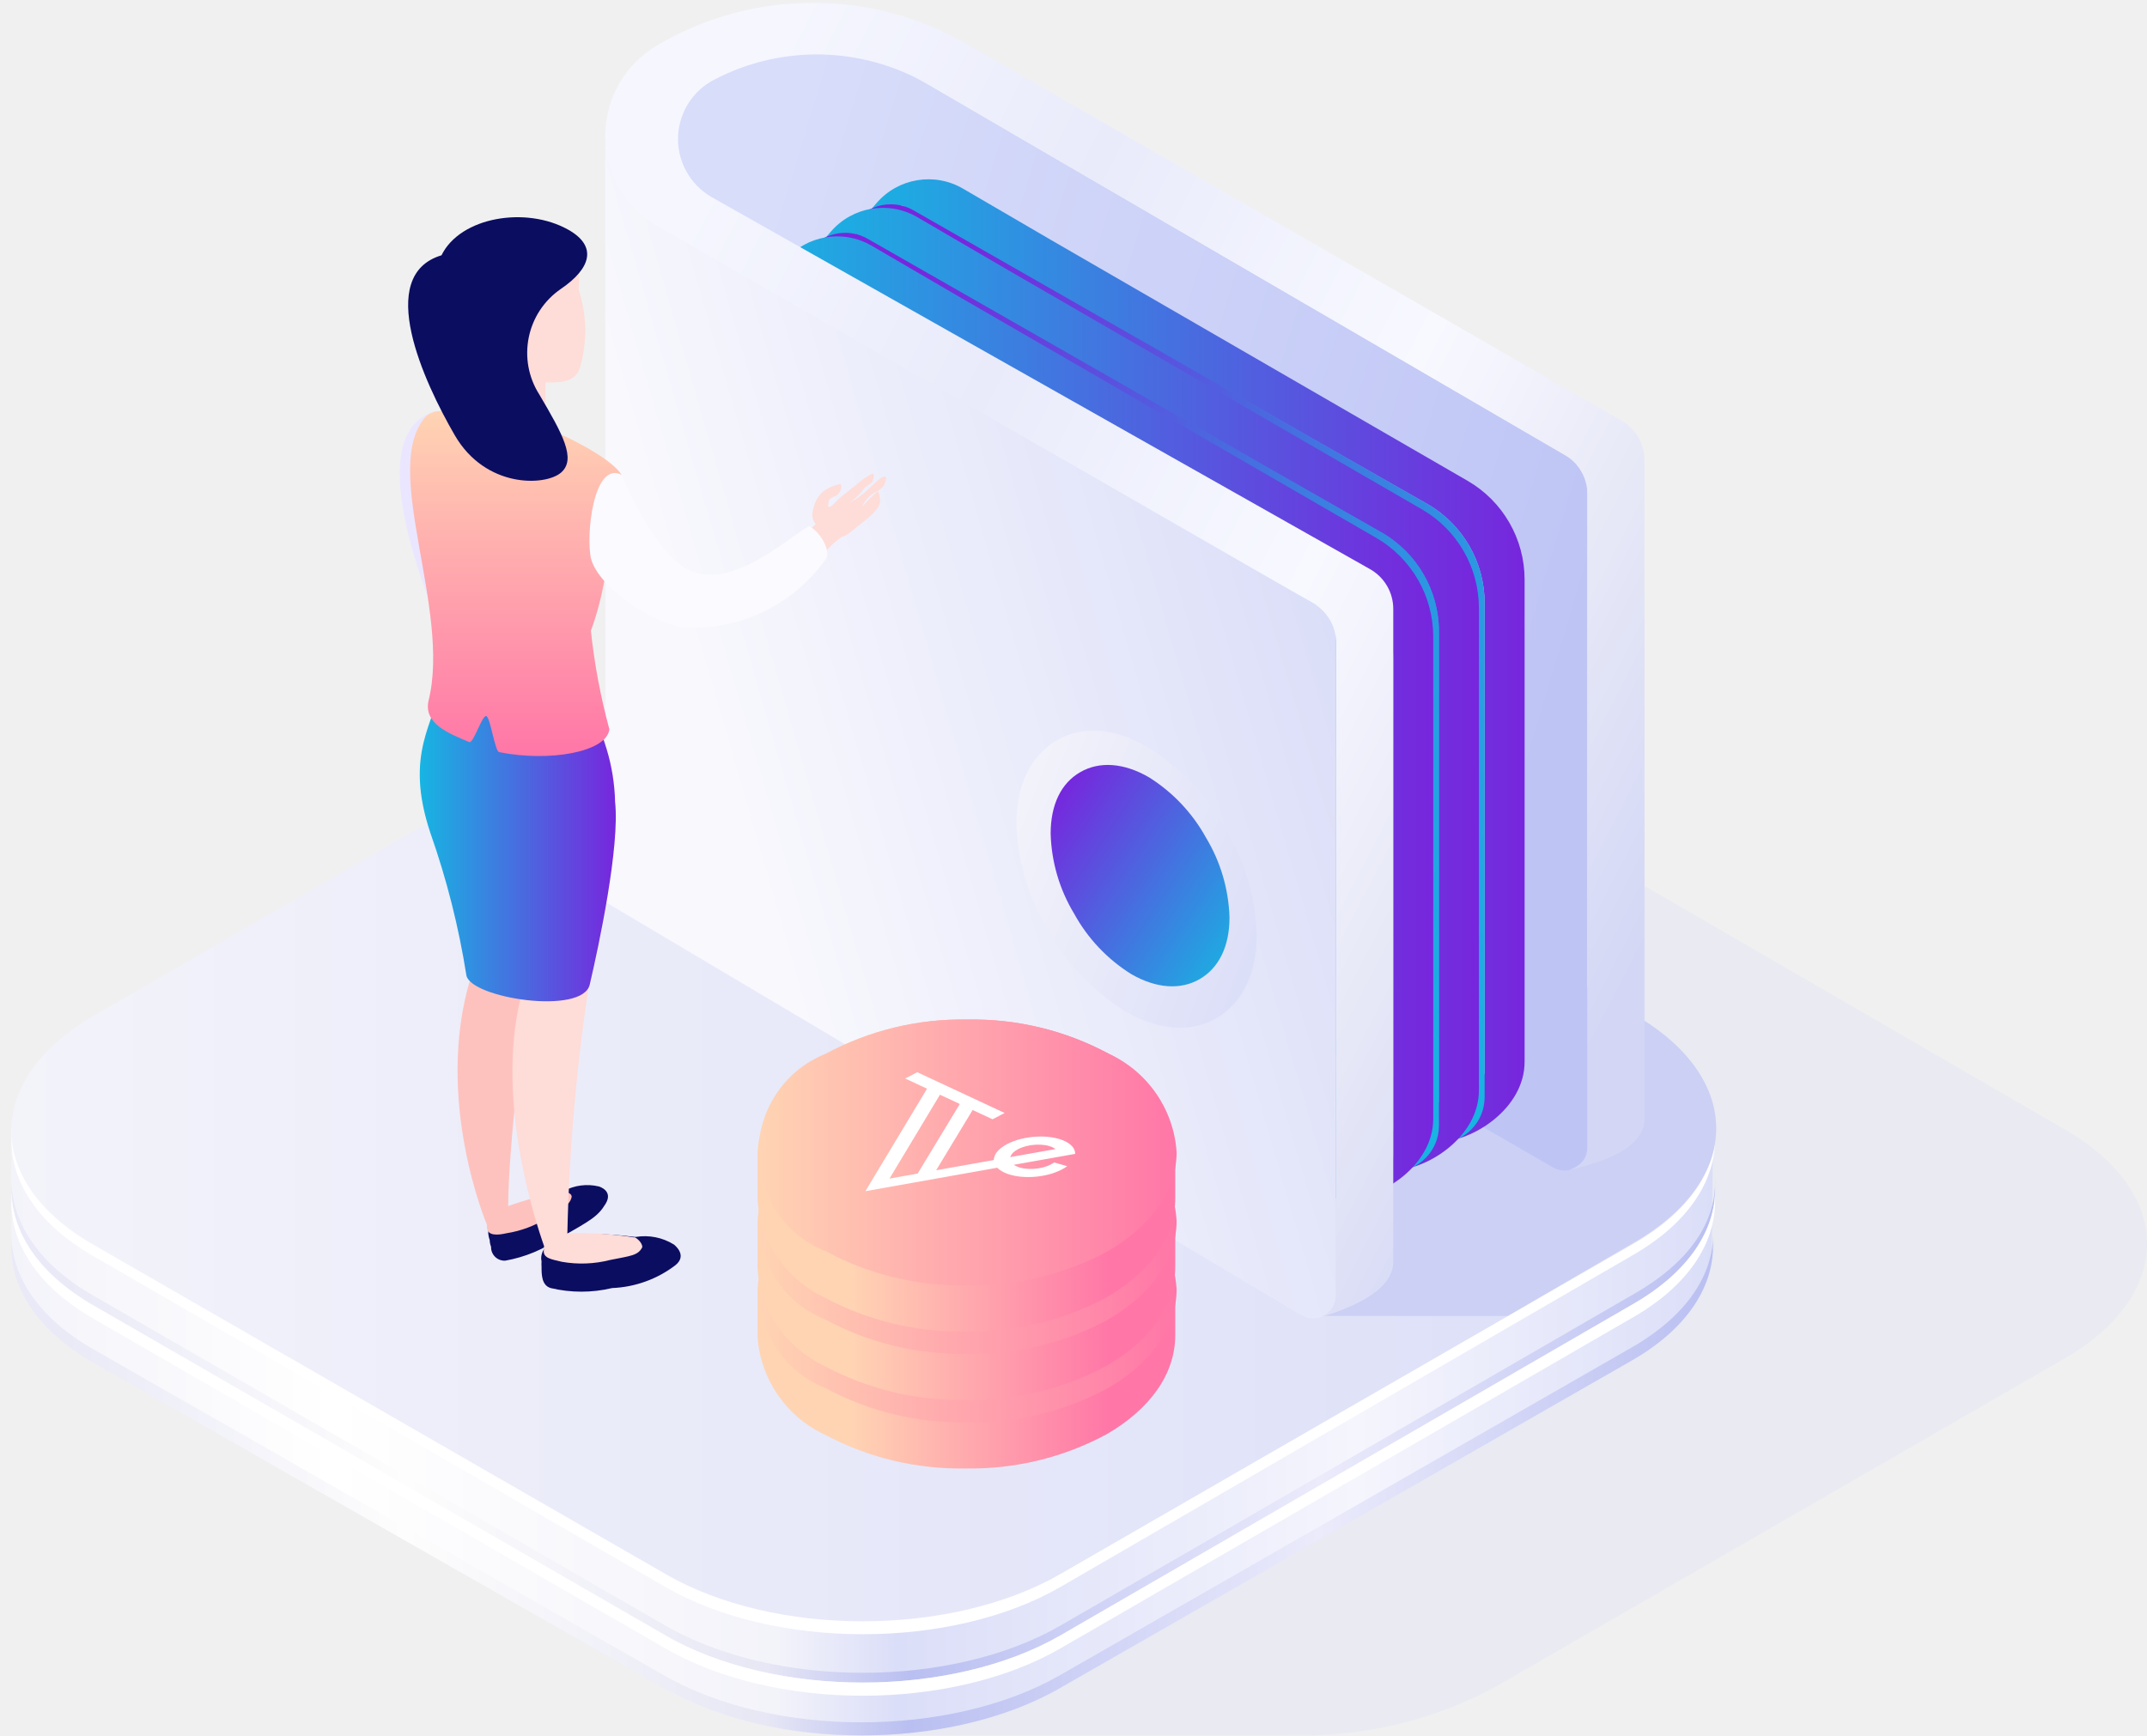
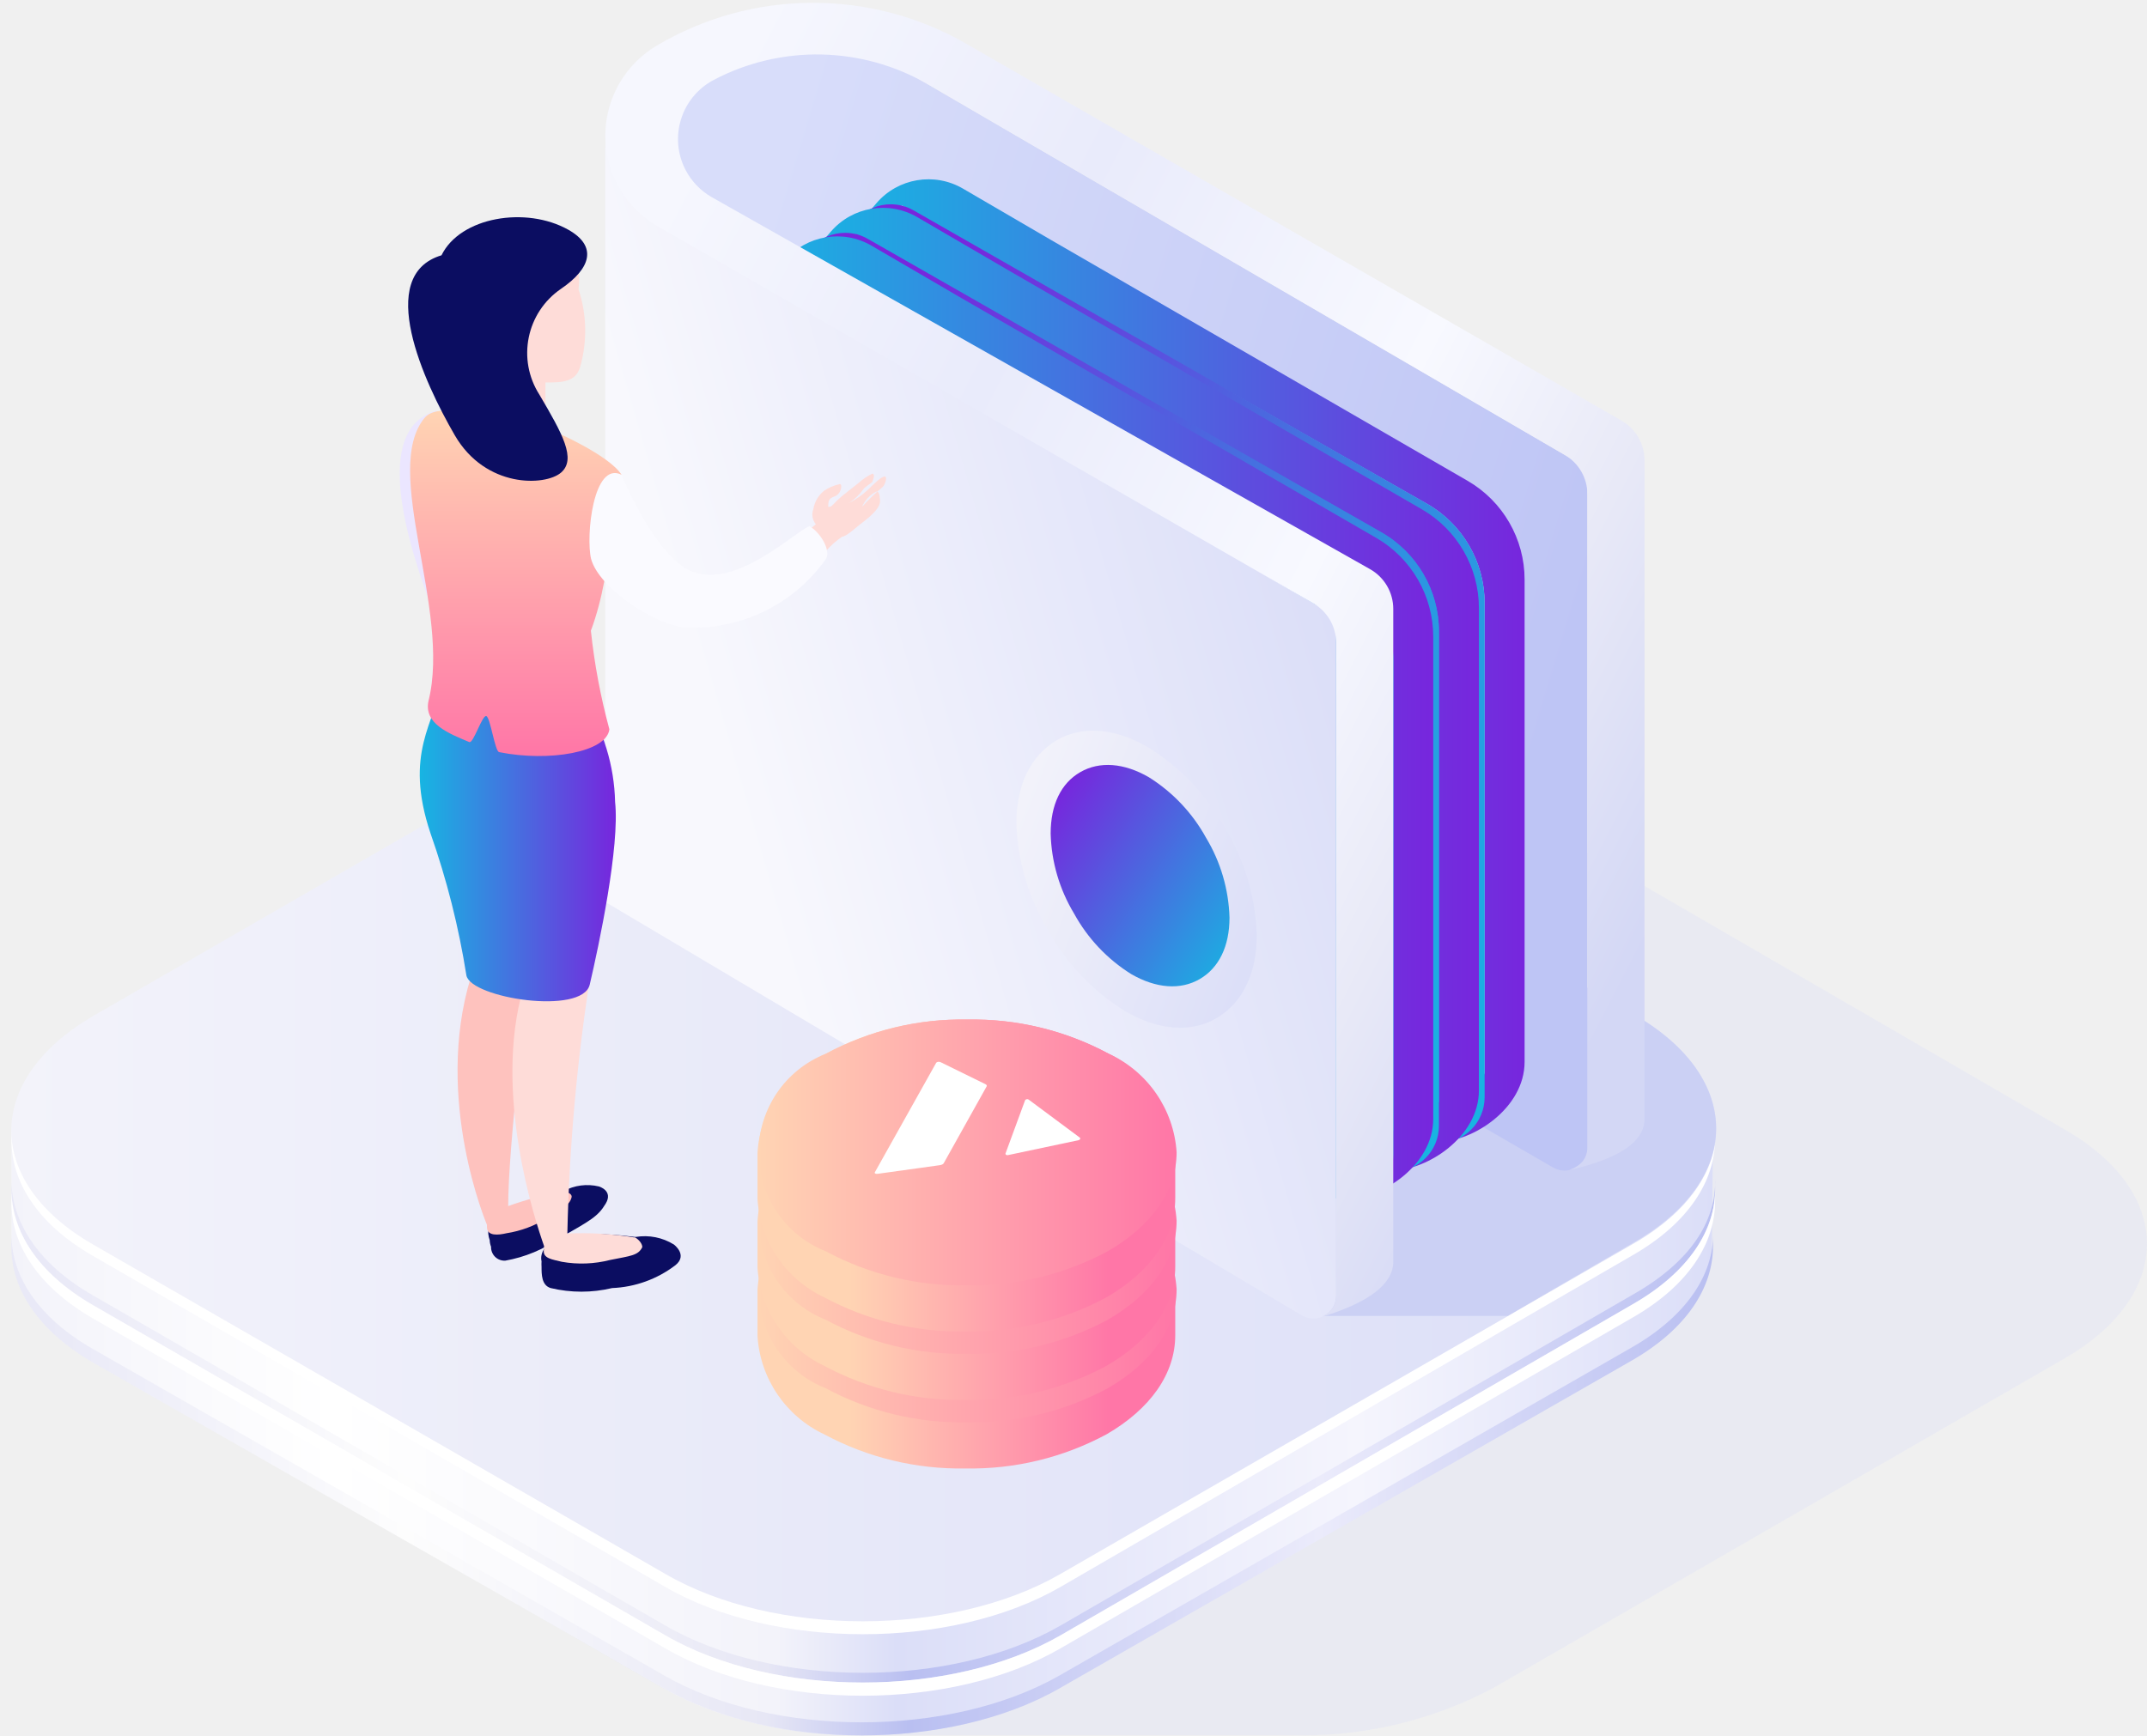
<svg xmlns="http://www.w3.org/2000/svg" width="188px" height="152px" viewBox="0 0 188 152" version="1.1">
  <defs>
    <linearGradient x1="0.013%" y1="50.006%" x2="100%" y2="50.006%" id="linearGradient-1">
      <stop stop-color="#F3F3FA" offset="0%" />
      <stop stop-color="#FFFFFF" offset="19%" />
      <stop stop-color="#F3F3FA" offset="45%" />
      <stop stop-color="#DBDEF8" offset="52%" />
      <stop stop-color="#F5F5FD" offset="79%" />
      <stop stop-color="#DBDEF8" offset="100%" />
    </linearGradient>
    <linearGradient x1="2.138%" y1="0%" x2="100%" y2="0%" id="linearGradient-2">
      <stop stop-color="#E9E9F7" offset="0%" />
      <stop stop-color="#FDFDFD" offset="21.546%" />
      <stop stop-color="#E7E7F5" offset="43.122%" />
      <stop stop-color="#B9BFF1" offset="51.7%" />
      <stop stop-color="#EBEBFB" offset="76.273%" />
      <stop stop-color="#B9BFF1" offset="100%" />
    </linearGradient>
    <linearGradient x1="0.005%" y1="49.988%" x2="99.998%" y2="49.988%" id="linearGradient-3">
      <stop stop-color="#F3F3FA" offset="0%" />
      <stop stop-color="#DBDEF8" offset="100%" />
    </linearGradient>
    <linearGradient x1="11.785%" y1="18.545%" x2="99.998%" y2="49.988%" id="linearGradient-4">
      <stop stop-color="#D8DDFA" offset="0%" />
      <stop stop-color="#BEC5F5" offset="100%" />
    </linearGradient>
    <linearGradient x1="100.002%" y1="49.994%" x2="0.009%" y2="49.994%" id="linearGradient-5">
      <stop stop-color="#7726DD" offset="0%" />
      <stop stop-color="#17B5E2" offset="100%" />
    </linearGradient>
    <linearGradient x1="0.009%" y1="49.994%" x2="102.771%" y2="89.613%" id="linearGradient-6">
      <stop stop-color="#7726DD" offset="0%" />
      <stop stop-color="#17B5E2" offset="100%" />
    </linearGradient>
    <linearGradient x1="100%" y1="44.914%" x2="28.478%" y2="80.331%" id="linearGradient-7">
      <stop stop-color="#DBDEF8" offset="0%" />
      <stop stop-color="#F8F8FD" offset="100%" />
    </linearGradient>
    <linearGradient x1="106.675%" y1="61.55%" x2="14.643%" y2="1.789%" id="linearGradient-8">
      <stop stop-color="#D3D7F5" offset="0%" />
      <stop stop-color="#E8E9F7" offset="19.58%" />
      <stop stop-color="#F8F9FF" offset="38.807%" />
      <stop stop-color="#E9EBFB" offset="69.84%" />
      <stop stop-color="#F6F7FE" offset="100%" />
    </linearGradient>
    <linearGradient x1="-3.515%" y1="24.981%" x2="103.658%" y2="75.019%" id="linearGradient-9">
      <stop stop-color="#F3F3FA" offset="0%" />
      <stop stop-color="#DBDEF8" offset="100%" />
    </linearGradient>
    <linearGradient x1="0%" y1="16.709%" x2="100%" y2="100%" id="linearGradient-10">
      <stop stop-color="#7726DD" offset="0%" />
      <stop stop-color="#17B5E2" offset="100%" />
    </linearGradient>
    <linearGradient x1="0.027%" y1="49.992%" x2="99.988%" y2="49.992%" id="linearGradient-11">
      <stop stop-color="#17B5E2" offset="0%" />
      <stop stop-color="#7726DD" offset="100%" />
    </linearGradient>
    <linearGradient x1="49.97%" y1="99.931%" x2="49.97%" y2="-0.198%" id="linearGradient-12">
      <stop stop-color="#FF76A7" offset="0%" />
      <stop stop-color="#FFD4B3" offset="100%" />
    </linearGradient>
    <linearGradient x1="100.007%" y1="50.069%" x2="-0.027%" y2="50.069%" id="linearGradient-13">
      <stop stop-color="#FF76A7" offset="15.187%" />
      <stop stop-color="#FFD4B3" offset="77.874%" />
    </linearGradient>
    <linearGradient x1="100.007%" y1="50.069%" x2="-0.027%" y2="50.069%" id="linearGradient-14">
      <stop stop-color="#FF76A7" offset="0%" />
      <stop stop-color="#FFD4B3" offset="100%" />
    </linearGradient>
  </defs>
  <g id="Export" stroke="none" stroke-width="1" fill="none" fill-rule="evenodd">
    <g transform="translate(-287, -88)" id="ic_illustration_wallet">
      <g transform="translate(287, 88)">
        <path d="M8.159,99.095 L58.216,70.156 C63.669,67.254 69.785,65.829 75.958,66.025 L113.236,66.025 C119.377,65.793 125.472,67.169 130.919,70.017 L180.876,98.975 C190.385,104.484 190.365,113.405 180.876,118.933 L130.759,147.852 C125.311,150.748 119.203,152.172 113.037,151.983 L75.759,151.983 C69.602,152.168 63.503,150.752 58.056,147.872 L8.119,119.053 C-1.39,113.505 -1.37,104.584 8.159,99.095 Z" id="Shadow" fill="#DBDEF8" opacity="0.3" />
        <g id="Base" transform="translate(0, 55)">
          <path d="M150,44.096 C150,40.462 147.664,36.849 142.873,34.115 L92.827,5.11 C83.305,-0.38 67.834,-0.36 58.292,5.11 L8.167,34.115 C3.336,36.889 1,40.542 1,44.215 L1,53.897 C1,57.55 3.316,61.223 8.127,64.058 L58.153,92.883 C67.675,98.372 83.146,98.372 92.688,92.883 L142.734,63.918 C147.485,61.163 149.88,57.59 149.9,53.937 L150,44.096 Z" id="Path" fill="url(#linearGradient-1)" />
          <path d="M8.131,63.152 L58.19,91.768 C67.719,97.23 83.2,97.21 92.748,91.768 L142.828,63.053 C147.682,60.283 150.059,56.641 150,53 L149.999,54.148 C149.999,57.789 147.682,61.43 142.828,64.201 L92.748,92.896 C83.2,98.358 67.719,98.378 58.19,92.896 L8.131,64.34 C3.297,61.529 1,57.888 1,54.247 L1,53.119 C1,56.74 3.297,60.382 8.131,63.152 Z" id="Path" fill="url(#linearGradient-2)" />
          <path d="M8.14,53.84 L58.26,82.78 C67.8,88.3 83.3,88.28 92.86,82.78 L143,53.76 C147.86,50.96 150.24,47.28 150.181,43.6 L150.18,44.76 C150.18,48.42 147.86,52.12 143,54.92 L92.86,84 C83.3,89.52 67.8,89.52 58.26,84 L8.14,55 C3.3,52.22 1,48.54 1,44.86 L1,43.7 C1,47.38 3.3,51.06 8.14,53.84 Z" id="Path" fill="#FFFFFF" />
          <path d="M143,58.38 L92.86,87.38 C83.3,92.9 67.8,92.9 58.26,87.38 L8.14,58.46 C3.3,55.68 1,52 1,48.32 L1,49.16 C1,52.82 3.28,56.5 8.12,59.3 L58.26,88.24 C67.8,93.76 83.3,93.74 92.86,88.24 L143,59.22 C147.86,56.42 150.24,52.74 150.18,49.06 L150.18,48.22 C150.32,52 147.94,55.58 143,58.38 Z" id="Path" fill="url(#linearGradient-2)" />
          <path d="M8.14,59.32 L58.26,88.24 C67.8,93.76 83.3,93.74 92.86,88.24 L143,59.22 C147.86,56.42 150.24,52.74 150.181,49.06 L150.18,50.22 C150.18,53.9 147.86,57.58 143,60.38 L92.86,89.38 C83.3,94.9 67.8,94.92 58.26,89.38 L8.14,60.48 C3.3,57.68 1,54 1,50.34 L1,49.18 C1,52.84 3.3,56.52 8.14,59.32 Z" id="Path" fill="#FFFFFF" />
          <path d="M8.14,54 C-1.4,48.5 -1.38,39.56 8.14,34 L58.38,5 C67.94,-0.52 83.44,-0.54 92.98,5 L143.12,33.88 C152.68,39.4 152.66,48.34 143.12,53.88 L92.86,82.86 C83.3,88.38 67.8,88.4 58.26,82.86 L8.14,54 Z" id="Path" fill="url(#linearGradient-3)" />
        </g>
        <path d="M143.12,88.88 L93,59.94 C91.954,59.359 90.871,58.844 89.76,58.4 L86.22,58.4 L115.32,115.26 L132.02,115.26 L143,108.86 C152.66,103.34 152.68,94.4 143.12,88.88 Z" id="Shadow" fill="#CBD0F4" />
        <g id="Wallet" transform="translate(53, 0)">
          <path d="M86,41 L86,100.533 C86,101.638 85.105,102.533 84,102.533 C83.648,102.533 83.303,102.44 82.999,102.264 L3,56 L3,16.544 C3,11.405 6.188,6.805 11,5 L11,5 C16.063,3.101 21.711,3.578 26.384,6.298 L86,41 Z" id="Path-4" fill="url(#linearGradient-4)" />
          <g id="Group" transform="translate(13, 15)">
            <g id="Group-3" transform="translate(8, 0)">
              <path d="M10.322,1.521 L18,6 L54.506,27.112 C57.597,28.899 59.5,32.199 59.5,35.769 C59.5,49.846 59.5,63.923 59.5,78 C59.5,82.119 54.905,85 52,85 C53.289,84.296 54.622,82.296 56,79 L56,37.817 C56,34.221 54.069,30.902 50.943,29.124 L5,3 L-5.93303184e-13,6 L2.744,2.799 C4.63,0.599 7.819,0.061 10.322,1.521 Z" id="Path-5" fill="url(#linearGradient-5)" />
              <path d="M56,37.803 L56,81.107 C56,83.316 54.209,85.107 52,85.107 C51.304,85.107 50.62,84.926 50.015,84.58 L1.3500312e-13,56 L1.36779477e-13,6.893 C1.36508935e-13,4.684 1.791,2.893 4,2.893 C4.696,2.893 5.38,3.074 5.985,3.42 L50.961,29.121 C54.077,30.901 56,34.215 56,37.803 Z" id="Path-4" fill="url(#linearGradient-6)" />
            </g>
            <g id="Group-3" transform="translate(4, 2.5)">
              <path d="M10.322,1.521 L18,6 L54.506,27.112 C57.597,28.899 59.5,32.199 59.5,35.769 C59.5,49.846 59.5,63.923 59.5,78 C59.5,82.119 54.905,85 52,85 C53.289,84.296 54.622,82.296 56,79 L56,37.817 C56,34.221 54.069,30.902 50.943,29.124 L5,3 L-5.93303184e-13,6 L2.744,2.799 C4.63,0.599 7.819,0.061 10.322,1.521 Z" id="Path-5" fill="url(#linearGradient-5)" />
              <path d="M56,37.803 L56,81.107 C56,83.316 54.209,85.107 52,85.107 C51.304,85.107 50.62,84.926 50.015,84.58 L1.3500312e-13,56 L1.36779477e-13,6.893 C1.36508935e-13,4.684 1.791,2.893 4,2.893 C4.696,2.893 5.38,3.074 5.985,3.42 L50.961,29.121 C54.077,30.901 56,34.215 56,37.803 Z" id="Path-4" fill="url(#linearGradient-6)" />
            </g>
            <g id="Group-3" transform="translate(0, 5)">
              <path d="M10.322,1.521 L18,6 L54.506,27.112 C57.597,28.899 59.5,32.199 59.5,35.769 C59.5,49.846 59.5,63.923 59.5,78 C59.5,82.119 54.905,85 52,85 C53.289,84.296 54.622,82.296 56,79 L56,37.817 C56,34.221 54.069,30.902 50.943,29.124 L5,3 L-5.93303184e-13,6 L2.744,2.799 C4.63,0.599 7.819,0.061 10.322,1.521 Z" id="Path-5" fill="url(#linearGradient-5)" />
              <path d="M56,37.803 L56,81.107 C56,83.316 54.209,85.107 52,85.107 C51.304,85.107 50.62,84.926 50.015,84.58 L1.3500312e-13,56 L1.36779477e-13,6.893 C1.36508935e-13,4.684 1.791,2.893 4,2.893 C4.696,2.893 5.38,3.074 5.985,3.42 L50.961,29.121 C54.077,30.901 56,34.215 56,37.803 Z" id="Path-4" fill="url(#linearGradient-6)" />
            </g>
          </g>
          <path d="M64,54 L64,113.487 C64,114.591 63.105,115.487 62,115.487 C61.641,115.487 61.288,115.39 60.979,115.206 L0,79 L-1.77635684e-15,13.269 C-2.11246602e-15,10.525 1.036,7.881 2.901,5.868 L2.618,14.429 C2.545,16.629 3.684,18.693 5.584,19.805 L64,54 Z" id="Path-4" fill="url(#linearGradient-7)" />
          <path d="M4.5,4 L4.5,4 C12.841,-0.943 23.198,-1.009 31.602,3.826 L88.995,36.846 C90.235,37.56 91,38.882 91,40.313 C91,59.542 91,78.771 91,98 C91,100 88.784,101.5 84.353,102.499 C85.451,102.117 86,101.45 86,100.5 C86,81.433 86,62.367 86,43.3 L86,43.3 C86,41.876 85.243,40.559 84.012,39.843 L28.278,7.401 C22.506,4.041 15.41,3.889 9.5,7 L9.5,7 C6.637,8.507 5.538,12.049 7.045,14.911 C7.568,15.906 8.367,16.729 9.346,17.282 L66.968,49.852 C68.224,50.561 69,51.892 69,53.334 C69,72.389 69,91.445 69,110.5 C69,112.44 66.937,114.047 62.81,115.323 C63.603,114.871 64,114.264 64,113.5 C64,94.438 64,75.376 64,56.313 L64,56.313 C64,54.882 63.235,53.56 61.995,52.846 L4.602,19.826 C0.215,17.302 -1.295,11.7 1.229,7.313 C2.016,5.946 3.143,4.804 4.5,4 Z" id="Path-2" fill="url(#linearGradient-8)" />
          <g id="Group-5" transform="translate(36, 62)">
            <path d="M9.05941988e-14,10.09 C0.1,13.398 1.051,16.625 2.76,19.46 C4.369,22.377 6.705,24.83 9.54,26.58 C12.46,28.27 15.32,28.48 17.54,27.17 C19.76,25.86 21.05,23.3 21.05,19.93 C20.944,16.619 19.994,13.391 18.29,10.55 C16.675,7.639 14.341,5.191 11.51,3.44 C8.59,1.75 5.73,1.54 3.51,2.85 C1.29,4.16 9.05941988e-14,6.73 9.05941988e-14,10.09 Z" id="Path" fill="url(#linearGradient-9)" />
            <path d="M3,11.017 C3.065,13.488 3.772,15.901 5.05,18.017 C6.235,20.182 7.957,22.007 10.05,23.317 C12.23,24.577 14.36,24.737 16.05,23.757 C17.74,22.777 18.66,20.877 18.66,18.367 C18.588,15.895 17.878,13.484 16.6,11.367 C15.41,9.208 13.689,7.387 11.6,6.077 C9.42,4.817 7.29,4.657 5.6,5.627 C3.91,6.597 3,8.477 3,11.017 Z" id="Path" fill="url(#linearGradient-10)" />
          </g>
        </g>
        <g id="Women" transform="translate(34, 19)">
          <path d="M18.44,84.92 C17.399,84.671 16.303,84.813 15.36,85.32 C10.62,86.3 8.62,87.64 8.76,89.1 C8.781,89.277 8.821,89.452 8.88,89.62 C8.886,89.819 8.926,90.015 9,90.2 C8.988,90.531 9.116,90.851 9.352,91.083 C9.587,91.315 9.91,91.437 10.24,91.42 C11.968,91.116 13.607,90.433 15.04,89.42 C17.7,87.9 18.36,87.56 19.04,86.42 C19.72,85.28 18.44,84.92 18.44,84.92 Z" id="Path" fill="#0B0D61" />
          <path d="M15.34,85.34 C13.693,85.637 12.074,86.071 10.5,86.64 C10.5,81.42 12.06,68.94 12.24,66.94 C12.24,66.94 8.64,65.26 7.22,66.62 C3.96,77.3 8.64,88.28 8.64,88.28 C8.64,88.28 8.64,88.42 8.64,88.48 C8.64,89.3 9.66,89.18 10.34,89.02 C11.613,88.823 12.831,88.367 13.92,87.68 C15.1,86.96 15.92,86.58 16.06,85.82 C16.06,85.58 15.76,85.42 15.34,85.34 Z" id="Path" fill="#FEC2BE" />
          <path d="M25,90 C24.009,89.388 22.83,89.153 21.68,89.34 L21.58,89.34 C16.34,88.68 13.8,89.34 13.42,90.92 C13.379,91.104 13.379,91.296 13.42,91.48 C13.409,91.64 13.409,91.8 13.42,91.96 C13.42,92.62 13.42,93.58 14.22,93.82 C15.989,94.242 17.831,94.242 19.6,93.82 C21.608,93.738 23.543,93.04 25.14,91.82 C26.26,90.92 25,90 25,90 Z" id="Path" fill="#0B0D61" />
          <path d="M21.6,89.38 L21.5,89.38 C19.576,89.07 17.627,88.956 15.68,89.04 C15.845,81.504 16.513,73.987 17.68,66.54 C17.68,66.54 13.24,66.18 11.82,67.54 C9.16,76.72 12.84,87.86 13.64,90.14 C13.632,90.22 13.632,90.3 13.64,90.38 C13.42,91.26 14.46,91.32 15.2,91.52 C16.602,91.768 18.041,91.713 19.42,91.36 C21.2,91 21.88,90.98 22.24,90.24 C22.26,90 22,89.6 21.6,89.38 Z" id="Path" fill="#FEDCD8" />
          <path d="M36.8,27.44 L37.44,26.92 C37.133,26.553 37.048,26.047 37.22,25.6 C37.322,24.973 37.649,24.404 38.14,24 C38.562,23.709 39.038,23.505 39.54,23.4 C39.8,23.4 39.66,24.28 39.08,24.48 C38.5,24.68 38.54,24.94 38.52,25.4 C38.82,25.4 38.86,25.28 39.3,24.84 C39.74,24.4 40.8,23.62 41.16,23.32 C41.53,22.981 41.948,22.698 42.4,22.48 C42.68,22.6 42.4,23.08 42.4,23.18 C42.4,23.28 41.7,23.64 41.58,23.88 C41.243,24.347 40.823,24.747 40.34,25.06 C41.085,24.674 41.76,24.167 42.34,23.56 C42.7,23.24 43.16,22.76 43.46,22.74 C43.76,22.72 43.46,23.54 43.28,23.66 C42.64,24.198 42.039,24.779 41.48,25.4 C41.725,24.823 42.164,24.349 42.72,24.06 C42.96,24.06 43.02,24.24 43.06,24.82 C43.1,25.4 42.5,26.04 41.32,26.92 C41,27.16 40.14,27.98 39.72,28.02 C39.214,28.371 38.751,28.781 38.34,29.24 L36.8,27.44 Z" id="Path" fill="#FEDCD8" />
          <path d="M4.68,40.72 C4.12,44.32 1.32,46.9 3.7,54 C5.122,58.043 6.173,62.207 6.84,66.44 C7.26,68.44 17,69.94 17.64,67.24 C18.46,63.74 20.28,55.12 19.86,51.24 C19.786,48.068 18.846,44.976 17.14,42.3 C15.56,40.42 4.68,40.72 4.68,40.72 Z" id="Path" fill="url(#linearGradient-11)" />
          <path d="M4.24,16.96 C-1.52,18.58 1.66,28.68 4.14,35.12 C9.16,35.42 4.24,16.96 4.24,16.96 Z" id="Path" fill="#EBE6FF" />
          <path d="M16.66,6.34 C17,3.44 15.4,3.6 15.4,3.6 L5.84,8.6 L8.7,12.38 C8.683,12.425 8.683,12.475 8.7,12.52 C8.24,14.64 7.9,17.72 7.9,17.72 L13.76,18.5 L13.76,14.5 C15.16,14.5 16.4,14.5 16.8,13.14 C17.436,10.911 17.388,8.541 16.66,6.34 Z" id="Path" fill="#FEDCD8" />
          <path d="M14.74,18.88 C14.74,18.88 19.34,20.88 20.42,22.58 C19.44,23.88 19.86,30.58 17.74,36.24 C18.049,39.159 18.591,42.048 19.36,44.88 C19.12,46.88 14.08,47.76 9.72,46.88 C9.34,46.88 8.94,43.82 8.58,43.72 C8.22,43.62 7.46,46.12 7.1,46 C5.22,45.22 3.1,44.36 3.52,42.4 C5.52,34.4 -0.62,22.2 3.18,17.6 C4.38,16.16 8.4,17.6 8.4,17.6 L14.74,18.88 Z" id="Path" fill="url(#linearGradient-12)" />
          <path d="M20.42,22.58 C20.42,22.58 23.4,29.88 26.64,31.08 C30.54,32.52 35.42,27.7 36.88,27.08 C37.94,27.72 38.76,29.28 38.32,29.96 C35.511,33.937 30.863,36.201 26,35.96 C23.16,35.68 18.44,32.46 17.76,29.96 C17.28,28 17.94,21.36 20.42,22.58 Z" id="Path" fill="#FAFAFF" />
          <path d="M15.76,1.12 C18.32,2.56 17.76,4.5 15.12,6.3 C12.089,8.377 11.256,12.487 13.24,15.58 C15.24,18.98 16.5,21.22 15.12,22.4 C13.74,23.58 8.52,23.78 5.82,19.12 C3.12,14.46 -1.2,5.12 4.66,3.36 C6.3,-9.78037096e-15 12.06,-0.96 15.76,1.12 Z" id="Path" fill="#0B0D61" />
        </g>
        <g id="Coins" transform="translate(64, 89)">
          <g id="Group-2" transform="translate(0.589041, 12)">
            <path d="M38.22,12 C38.044,8.257 35.833,4.911 32.46,3.28 C28.669,1.247 24.421,0.221 20.12,0.3 C15.798,0.219 11.527,1.252 7.72,3.3 C4.264,4.863 1.961,8.214 1.74,12 L1.74,16 C1.964,19.736 4.212,23.05 7.6,24.64 C11.391,26.673 15.639,27.699 19.94,27.62 C24.256,27.704 28.521,26.67 32.32,24.62 C36.12,22.42 38.32,19.34 38.32,15.96 L38.32,12 L38.22,12 Z" id="Path" fill="url(#linearGradient-13)" />
            <path d="M32.46,3.28 C28.669,1.247 24.421,0.221 20.12,0.3 C15.798,0.219 11.527,1.252 7.72,3.3 C4.169,4.702 1.836,8.132 1.836,11.95 C1.836,15.768 4.169,19.198 7.72,20.6 C11.511,22.633 15.759,23.659 20.06,23.58 C24.376,23.664 28.641,22.63 32.44,20.58 C36.24,18.38 38.44,15.3 38.44,11.92 C38.193,8.157 35.895,4.836 32.46,3.28 Z" id="Path" fill="url(#linearGradient-14)" />
            <path d="M22.436,12.605 C22.431,12.125 22.826,11.614 23.606,11.206 C25.064,10.443 27.315,10.325 28.635,10.942 C29.189,11.2 29.491,11.548 29.546,11.92 C29.554,11.969 29.557,12.018 29.556,12.067 L29.445,12.087 L29.013,12.164 L28.105,12.326 L26.808,12.556 L24.189,13.022 C24.253,13.068 24.328,13.111 24.412,13.151 C25.204,13.521 26.555,13.45 27.43,12.992 C27.536,12.936 27.63,12.878 27.712,12.817 L28.857,13.146 C28.72,13.248 28.563,13.346 28.386,13.439 C26.928,14.201 24.677,14.319 23.357,13.703 C23.093,13.58 22.887,13.437 22.737,13.28 L15.27,14.609 L11.188,15.336 L16.587,6.358 L14.675,5.465 L15.731,4.913 L23.378,8.485 L22.322,9.038 L17.717,6.886 L13.299,14.231 L15.765,13.792 L19.455,7.698 L20.579,8.223 L17.382,13.504 L16.191,13.716 L17.382,13.504 L22.436,12.605 Z M23.878,12.349 L27.835,11.645 C27.763,11.59 27.678,11.54 27.579,11.494 C26.788,11.124 25.437,11.195 24.562,11.652 C24.171,11.857 23.941,12.105 23.878,12.349 Z" id="Shape" fill="#FFFFFF" fill-rule="nonzero" />
          </g>
          <g id="Group-2" transform="translate(1.589041, 6)">
            <path d="M37.22,12 C37.044,8.257 34.833,4.911 31.46,3.28 C27.669,1.247 23.421,0.221 19.12,0.3 C14.798,0.219 10.527,1.252 6.72,3.3 C3.264,4.863 0.961,8.214 0.74,12 L0.74,16 C0.964,19.736 3.212,23.05 6.6,24.64 C10.391,26.673 14.639,27.699 18.94,27.62 C23.256,27.704 27.521,26.67 31.32,24.62 C35.12,22.42 37.32,19.34 37.32,15.96 L37.32,12 L37.22,12 Z" id="Path" fill="url(#linearGradient-13)" />
            <path d="M31.46,3.28 C27.669,1.247 23.421,0.221 19.12,0.3 C14.798,0.219 10.527,1.252 6.72,3.3 C3.169,4.702 0.836,8.132 0.836,11.95 C0.836,15.768 3.169,19.198 6.72,20.6 C10.511,22.633 14.759,23.659 19.06,23.58 C23.376,23.664 27.641,22.63 31.44,20.58 C35.24,18.38 37.44,15.3 37.44,11.92 C37.193,8.157 34.895,4.836 31.46,3.28 Z" id="Path" fill="url(#linearGradient-14)" />
            <path d="M21.436,12.605 C21.431,12.125 21.826,11.614 22.606,11.206 C24.064,10.443 26.315,10.325 27.635,10.942 C28.189,11.2 28.491,11.548 28.546,11.92 C28.554,11.969 28.557,12.018 28.556,12.067 L28.445,12.087 L28.013,12.164 L27.105,12.326 L25.808,12.556 L23.189,13.022 C23.253,13.068 23.328,13.111 23.412,13.151 C24.204,13.521 25.555,13.45 26.43,12.992 C26.536,12.936 26.63,12.878 26.712,12.817 L27.857,13.146 C27.72,13.248 27.563,13.346 27.386,13.439 C25.928,14.201 23.677,14.319 22.357,13.703 C22.093,13.58 21.887,13.437 21.737,13.28 L14.27,14.609 L10.188,15.336 L15.587,6.358 L13.675,5.465 L14.731,4.913 L22.378,8.485 L21.322,9.038 L16.717,6.886 L12.299,14.231 L14.765,13.792 L18.455,7.698 L19.579,8.223 L16.382,13.504 L15.191,13.716 L16.382,13.504 L21.436,12.605 Z M22.878,12.349 L26.835,11.645 C26.763,11.59 26.678,11.54 26.579,11.494 C25.788,11.124 24.437,11.195 23.562,11.652 C23.171,11.857 22.941,12.105 22.878,12.349 Z" id="Shape" fill="#FFFFFF" fill-rule="nonzero" />
          </g>
          <g id="Group-2" transform="translate(1.589041, 0)">
            <path d="M37.22,12 C37.044,8.257 34.833,4.911 31.46,3.28 C27.669,1.247 23.421,0.221 19.12,0.3 C14.798,0.219 10.527,1.252 6.72,3.3 C3.264,4.863 0.961,8.214 0.74,12 L0.74,16 C0.964,19.736 3.212,23.05 6.6,24.64 C10.391,26.673 14.639,27.699 18.94,27.62 C23.256,27.704 27.521,26.67 31.32,24.62 C35.12,22.42 37.32,19.34 37.32,15.96 L37.32,12 L37.22,12 Z" id="Path" fill="url(#linearGradient-13)" />
            <path d="M31.46,3.28 C27.669,1.247 23.421,0.221 19.12,0.3 C14.798,0.219 10.527,1.252 6.72,3.3 C3.169,4.702 0.836,8.132 0.836,11.95 C0.836,15.768 3.169,19.198 6.72,20.6 C10.511,22.633 14.759,23.659 19.06,23.58 C23.376,23.664 27.641,22.63 31.44,20.58 C35.24,18.38 37.44,15.3 37.44,11.92 C37.193,8.157 34.895,4.836 31.46,3.28 Z" id="Path" fill="url(#linearGradient-14)" />
-             <path d="M21.436,12.605 C21.431,12.125 21.826,11.614 22.606,11.206 C24.064,10.443 26.315,10.325 27.635,10.942 C28.189,11.2 28.491,11.548 28.546,11.92 C28.554,11.969 28.557,12.018 28.556,12.067 L28.445,12.087 L28.013,12.164 L27.105,12.326 L25.808,12.556 L23.189,13.022 C23.253,13.068 23.328,13.111 23.412,13.151 C24.204,13.521 25.555,13.45 26.43,12.992 C26.536,12.936 26.63,12.878 26.712,12.817 L27.857,13.146 C27.72,13.248 27.563,13.346 27.386,13.439 C25.928,14.201 23.677,14.319 22.357,13.703 C22.093,13.58 21.887,13.437 21.737,13.28 L14.27,14.609 L10.188,15.336 L15.587,6.358 L13.675,5.465 L14.731,4.913 L22.378,8.485 L21.322,9.038 L16.717,6.886 L12.299,14.231 L14.765,13.792 L18.455,7.698 L19.579,8.223 L16.382,13.504 L15.191,13.716 L16.382,13.504 L21.436,12.605 Z M22.878,12.349 L26.835,11.645 C26.763,11.59 26.678,11.54 26.579,11.494 C25.788,11.124 24.437,11.195 23.562,11.652 C23.171,11.857 22.941,12.105 22.878,12.349 Z" id="Shape" fill="#FFFFFF" fill-rule="nonzero" />
+             <path d="M20.802,6.161 L17.046,12.887 C17.002,12.967 16.869,13.033 16.706,13.056 L11.257,13.814 C11.183,13.824 11.107,13.815 11.057,13.791 C11.006,13.766 10.988,13.729 11.008,13.693 L16.387,4.089 C16.409,4.051 16.47,4.019 16.547,4.006 C16.624,3.993 16.704,4.001 16.757,4.027 L20.706,5.964 C20.806,6.014 20.843,6.088 20.802,6.161 Z M28.953,10.634 C28.997,10.668 29.012,10.718 28.99,10.767 C28.969,10.815 28.915,10.854 28.85,10.868 L22.67,12.176 C22.608,12.19 22.545,12.178 22.502,12.147 C22.46,12.115 22.444,12.068 22.461,12.022 L24.166,7.386 C24.184,7.337 24.235,7.297 24.3,7.28 C24.365,7.264 24.432,7.274 24.477,7.307 L28.953,10.634 Z" id="Shape" fill="#FFFFFF" fill-rule="nonzero" />
          </g>
        </g>
      </g>
    </g>
  </g>
</svg>
